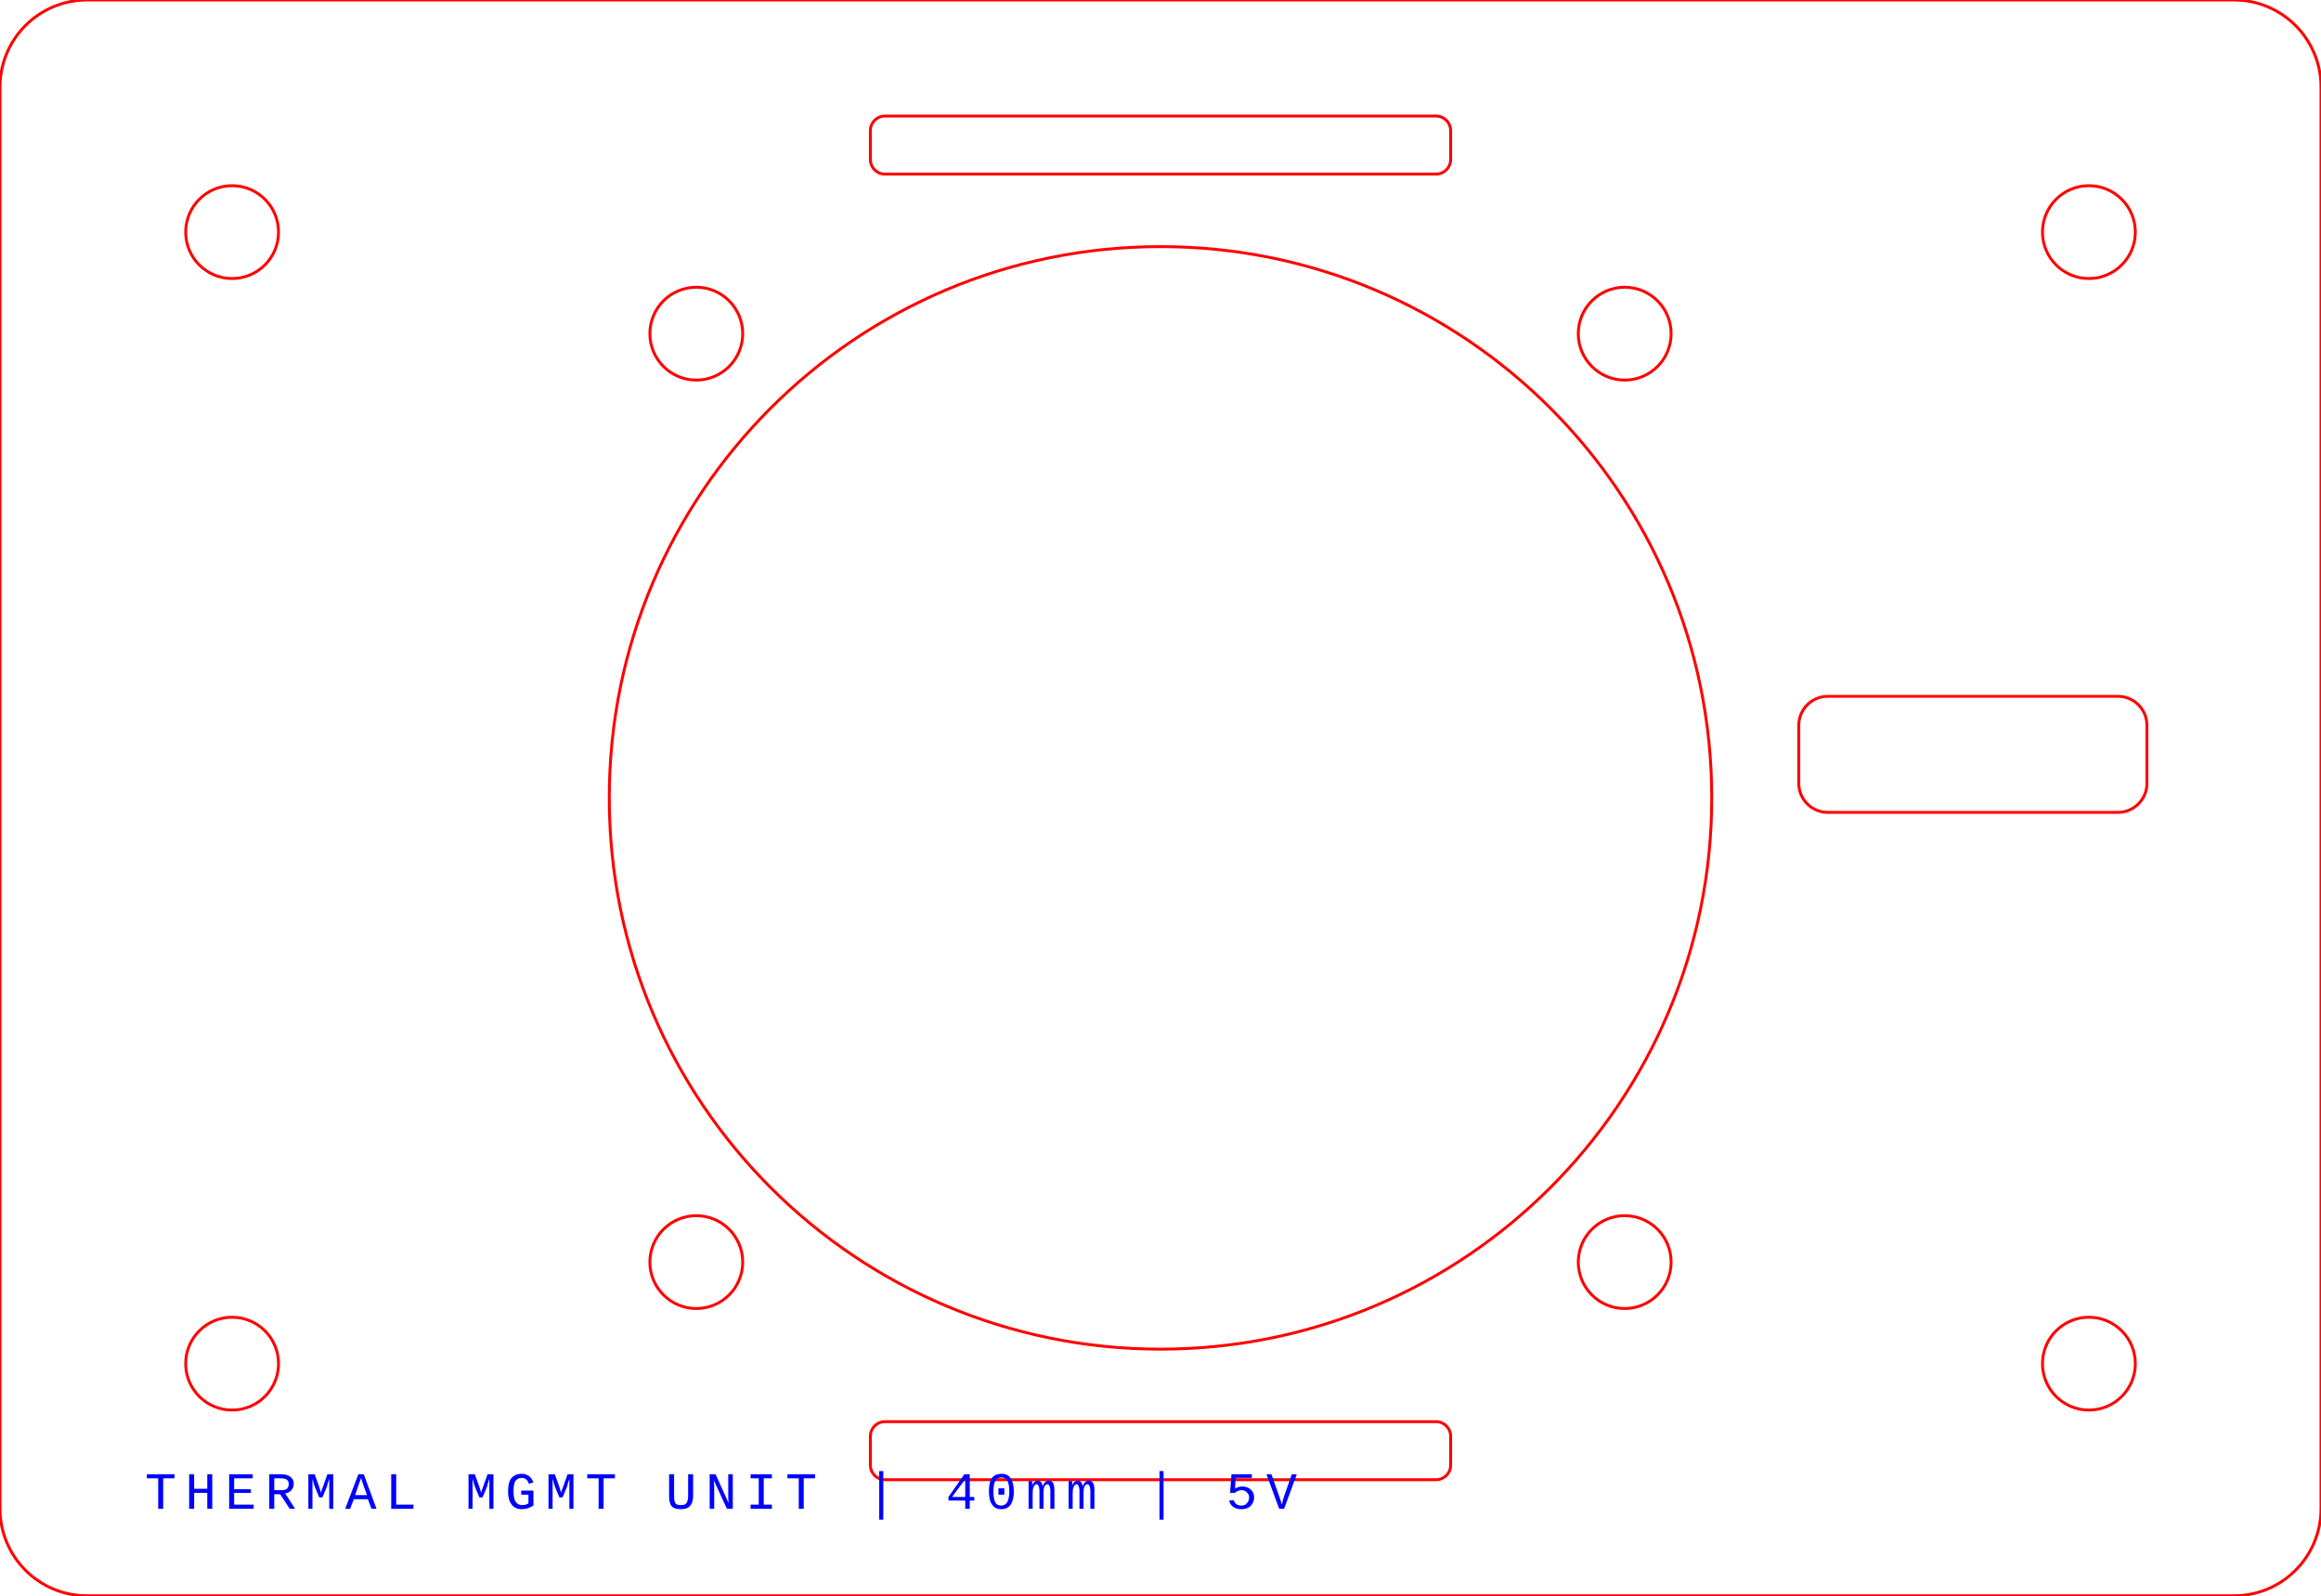
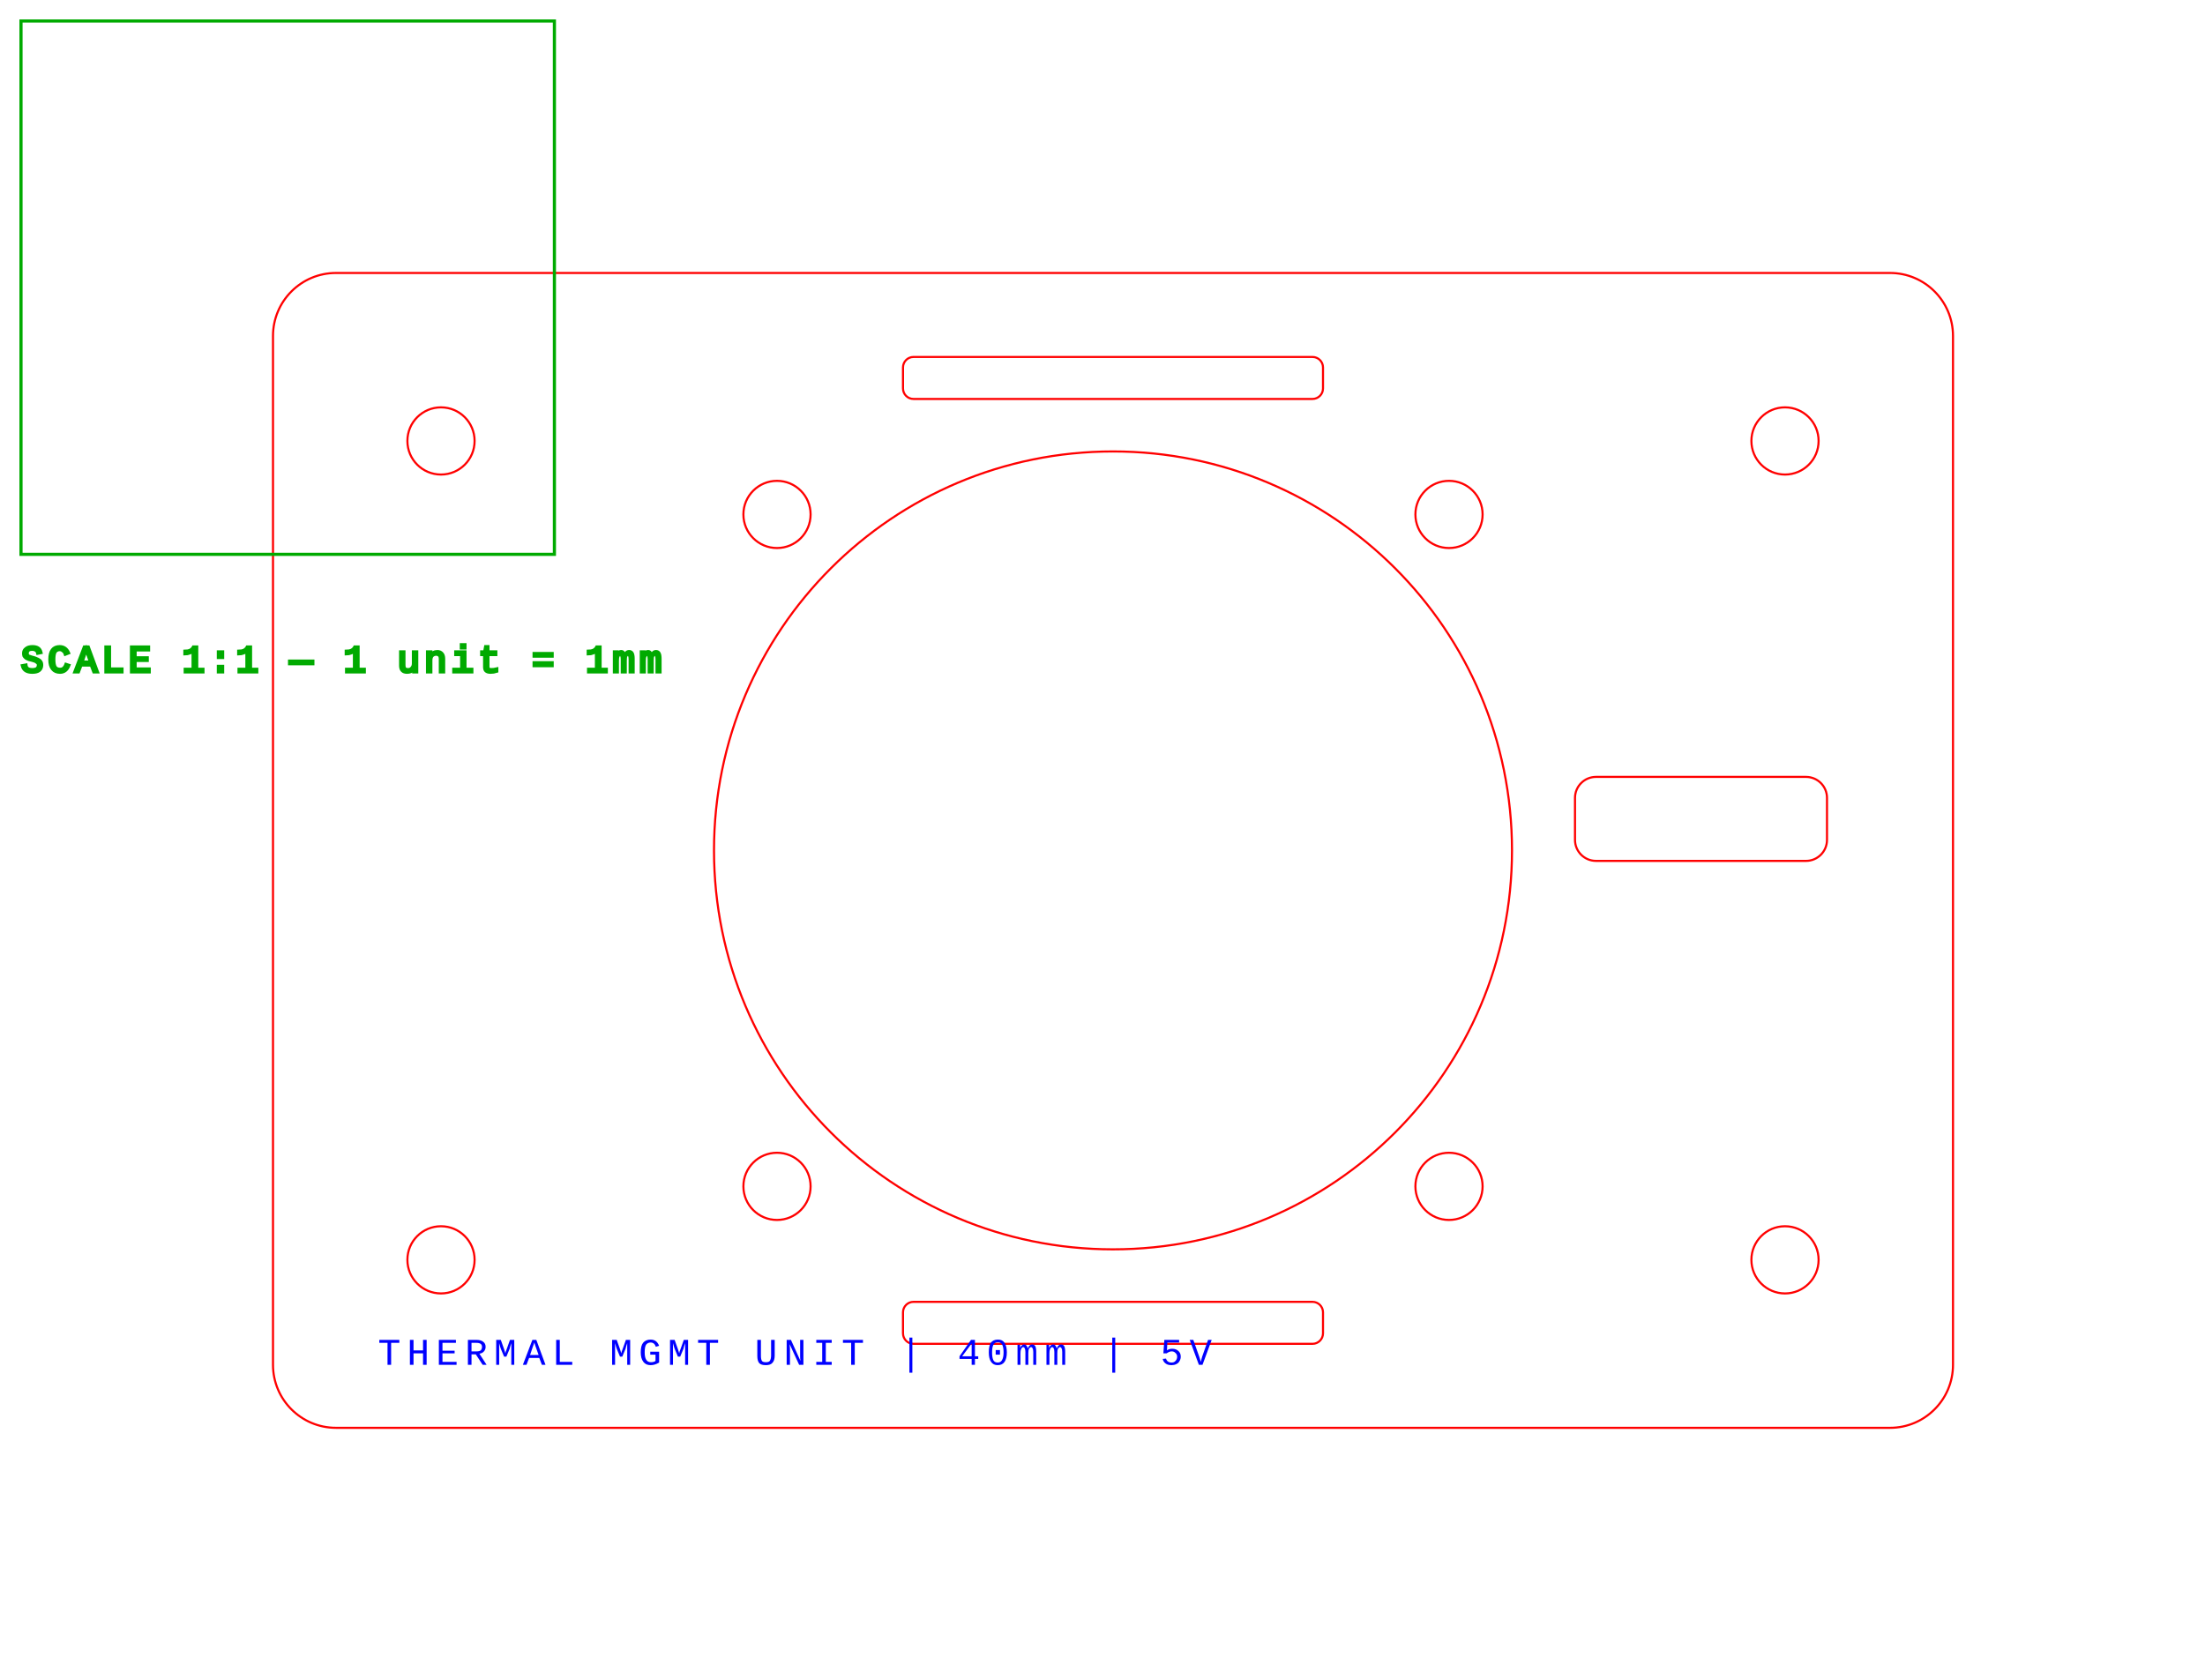
- <svg xmlns="http://www.w3.org/2000/svg" width="80mm" height="55mm" viewBox="0 0 80 55" style="background: transparent;">
+ <svg xmlns="http://www.w3.org/2000/svg" width="105mm" height="80mm" viewBox="-13 -13 105 80" style="background: transparent;">
  <g id="CUT" fill="none" stroke="#FF0000" stroke-width="0.1">
    <rect x="0" y="0" width="80" height="55" rx="3" ry="3" />
    <circle cx="40" cy="27.5" r="19" />
    <circle cx="24" cy="11.5" r="1.6" />
    <circle cx="56" cy="11.5" r="1.6" />
    <circle cx="24" cy="43.5" r="1.6" />
    <circle cx="56" cy="43.5" r="1.6" />
    <circle cx="8" cy="8" r="1.6" />
    <circle cx="72" cy="8" r="1.6" />
    <circle cx="8" cy="47" r="1.6" />
    <circle cx="72" cy="47" r="1.6" />
    <rect x="62" y="24" width="12" height="4" rx="1" />
    <rect x="30" y="4" width="20" height="2" rx="0.5" />
    <rect x="30" y="49" width="20" height="2" rx="0.5" />
  </g>
  <g id="ETCH-DEEP" fill="#0000FF" stroke="none" font-family="'Courier New', monospace">
    <text x="5" y="52" font-size="1.8" letter-spacing="0.3">THERMAL MGMT UNIT | 40mm | 5V</text>
  </g>
+   <g fill="none" stroke="#00AA00" stroke-width="0.15" font-family="'Courier New', monospace">
+     <rect x="-12" y="-12" width="25.4" height="25.4" />
+     <text x="-12" y="-14" fill="#00AA00" font-size="2" letter-spacing="0.3">CALIBRATION: 1 INCH = 25.4mm</text>
+     <text x="-12" y="19" fill="#00AA00" font-size="1.8" letter-spacing="0.2">SCALE 1:1 — 1 unit = 1mm</text>
+   </g>
</svg>
